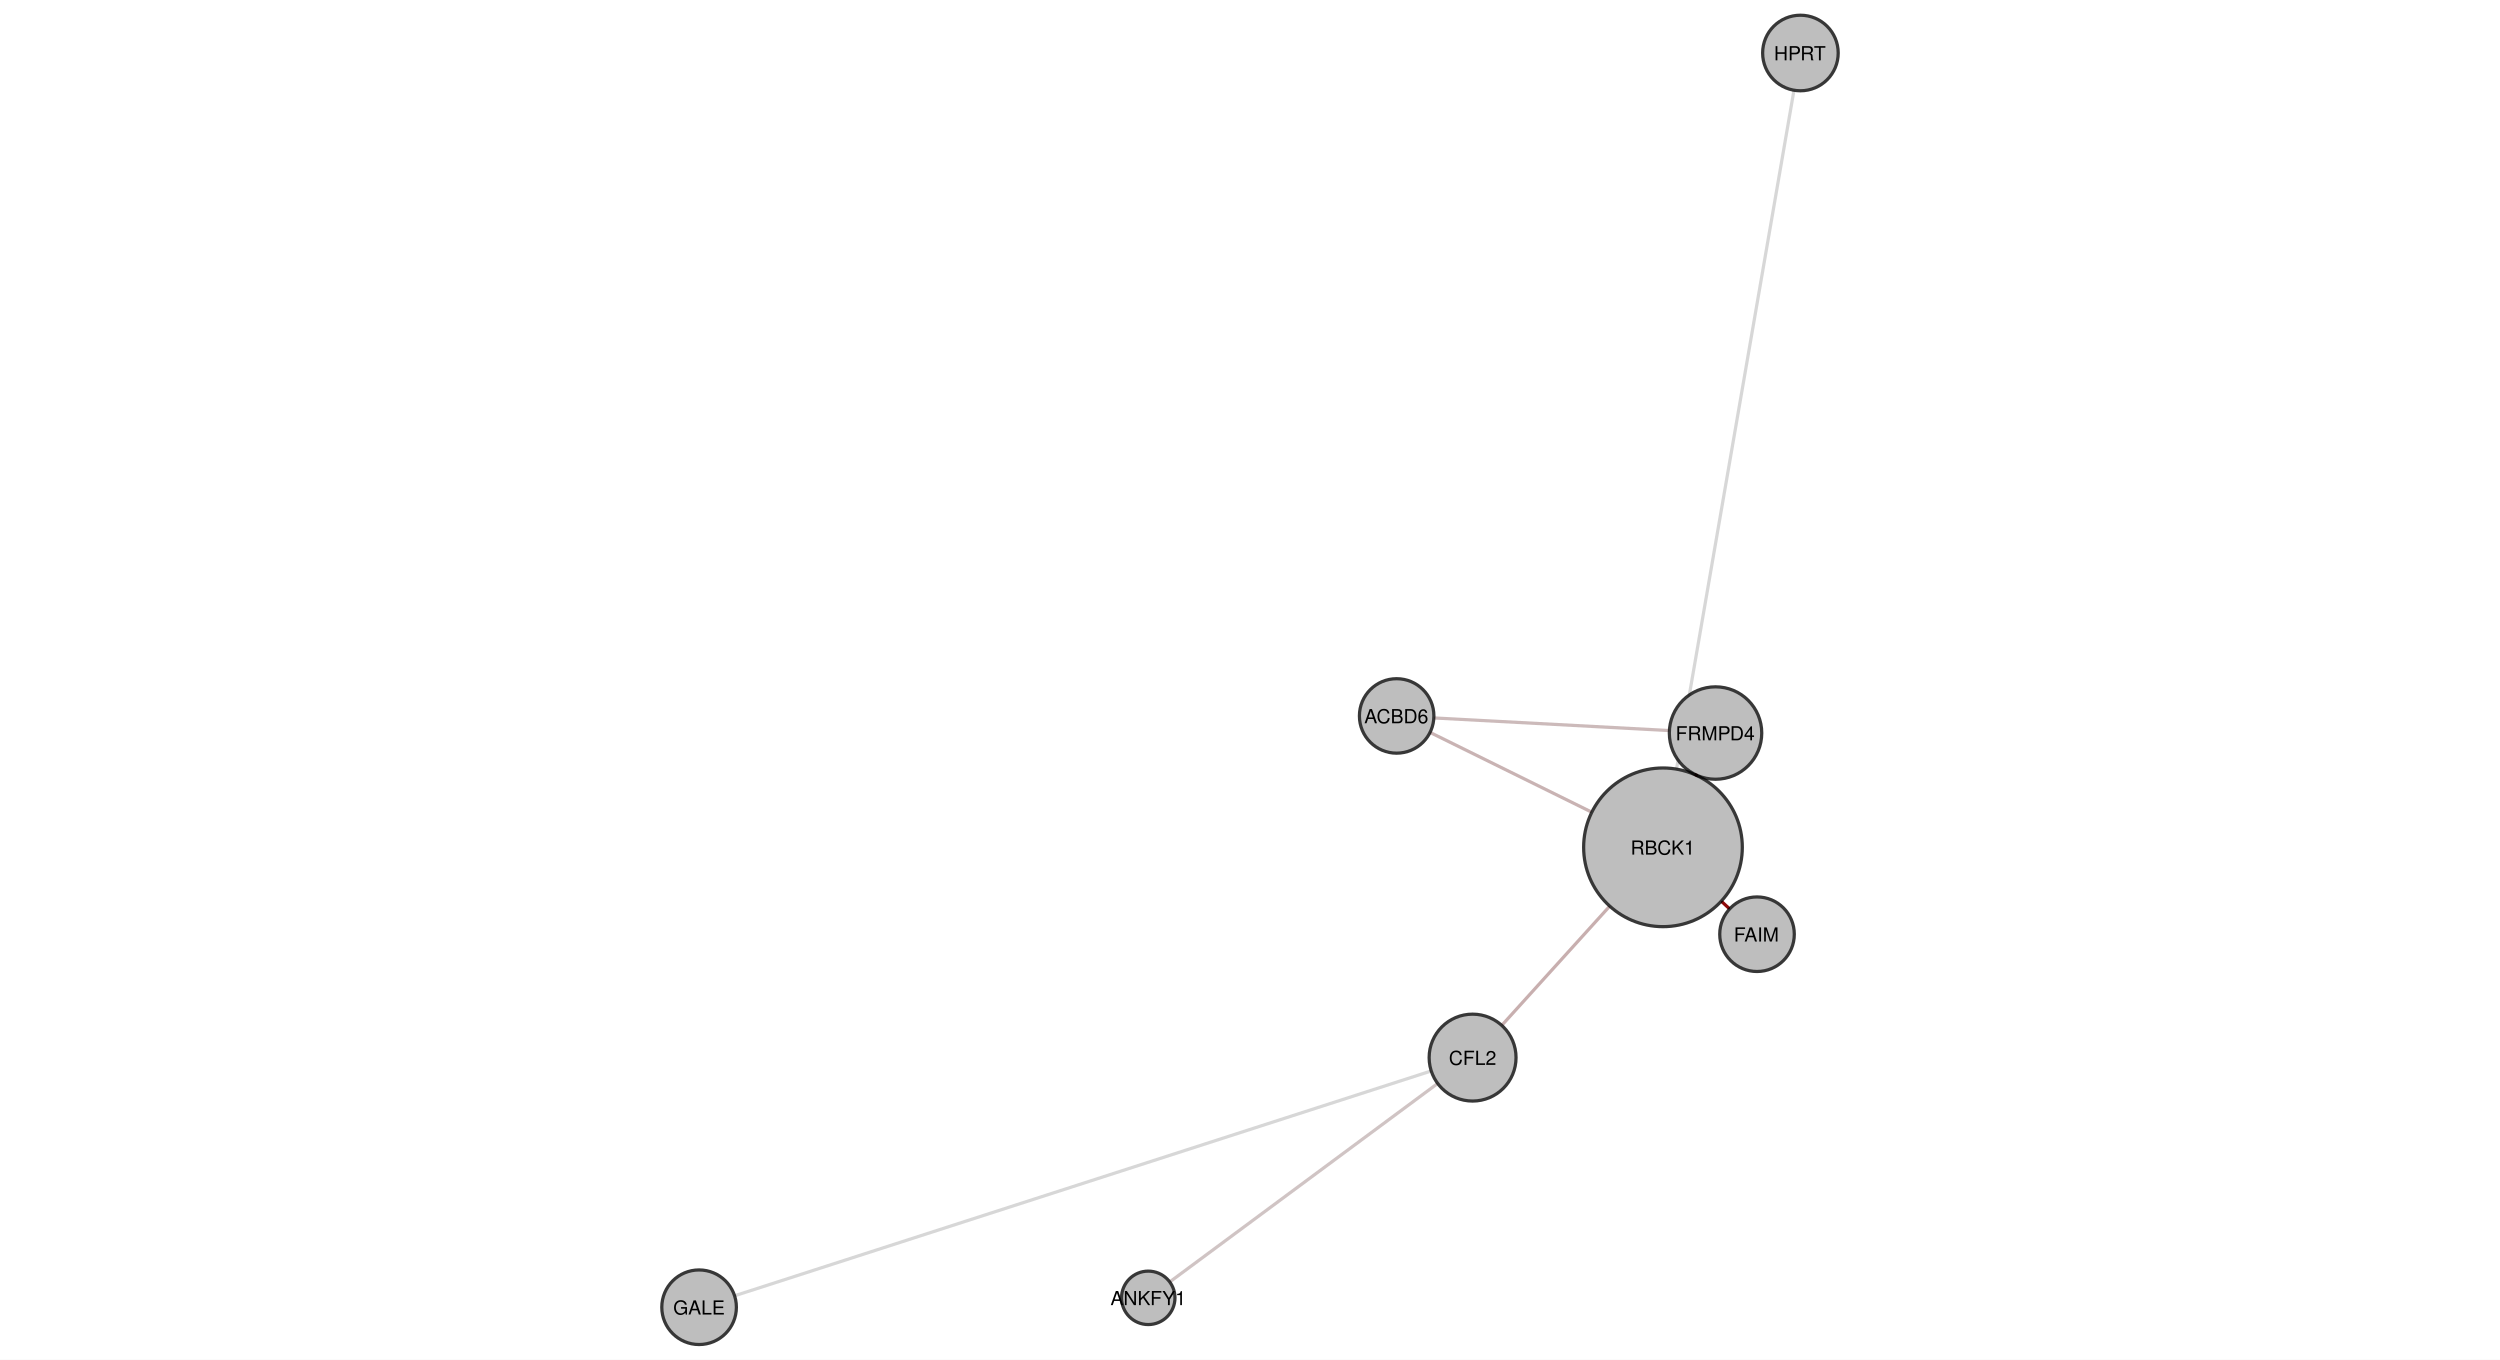
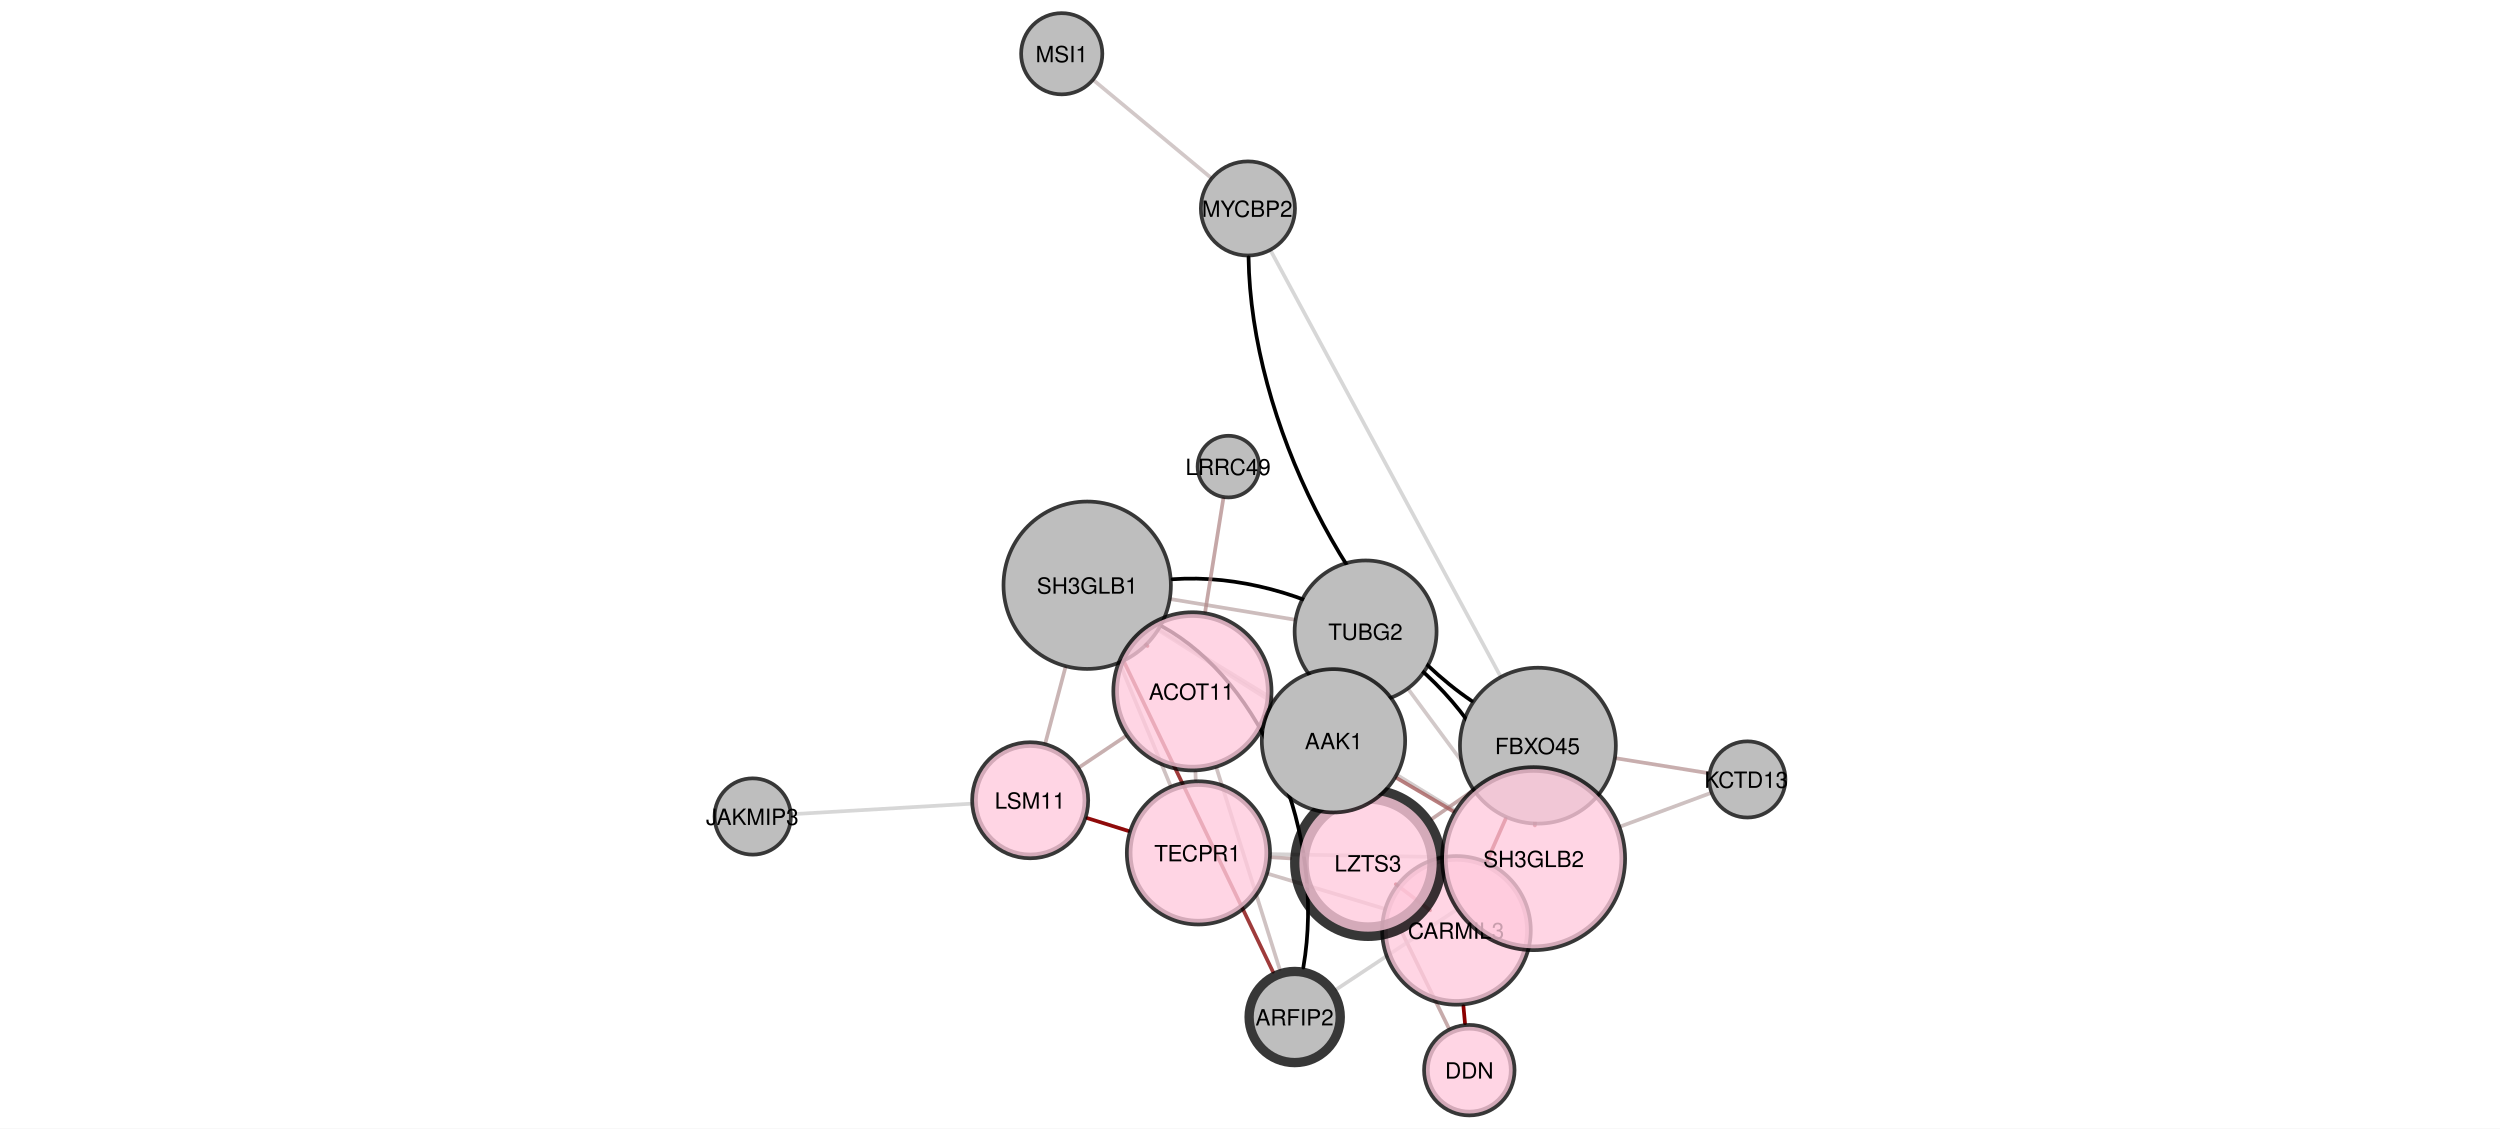
- <svg xmlns="http://www.w3.org/2000/svg" version="1.1" baseProfile="full" x="0px" y="0px" width="877px" height="477px" viewBox="0 0 877 477">
+ <svg xmlns="http://www.w3.org/2000/svg" version="1.1" baseProfile="full" x="0px" y="0px" width="1513px" height="683px" viewBox="0 0 1513 683">
  <g stroke-linejoin="miter" stroke-dashoffset="0" stroke-dasharray="none" stroke-width="1" stroke-miterlimit="10" stroke-linecap="square">
    <g fill-opacity="1" fill-rule="nonzero" stroke="none" fill="#ffffff">
-       <path d="M 0 0 L 877 0 L 877 477 L 0 477 L 0 0 z" />
-     </g>
-     <g transform="matrix(0.5679813, 0, 0, 0.5679813, 510.9637, 304.5908)">
+       <path d="M 0 0 L 1513 0 L 1513 683 L 0 683 L 0 0 z" />
+     </g>
+     <g transform="matrix(1.130138, 0, 0, 1.130138, 779.8334, 431.1724)">
+       <g stroke-linejoin="round" stroke-width="2" stroke-linecap="round" fill="none" stroke-opacity="1" stroke="#000000">
+         <path d="M -21.416 -243.698 C -20.265 -156.3 33.249 -49.937 98.112 -6.127" />
+       </g>
+     </g>
+     <g transform="matrix(1.130138, 0, 0, 1.130138, 779.8334, 431.1724)">
+       <g stroke-linejoin="round" stroke-width="2" stroke-linecap="round" fill="none" stroke-opacity="0.647" stroke="#b9aaaa">
+         <path d="M -41.912 -286.636 L -103.981 -338.207" />
+       </g>
+     </g>
+     <g transform="matrix(1.130138, 0, 0, 1.130138, 779.8334, 431.1724)">
      <g stroke-linejoin="round" stroke-width="2" stroke-linecap="round" fill="none" stroke-opacity="0.608" stroke="#bebebe">
-         <path d="M 136.01 -62.211 L 208.223 -479.558" />
-       </g>
-     </g>
-     <g transform="matrix(0.5679813, 0, 0, 0.5679813, 510.9637, 304.5908)">
+         <path d="M 113.227 -19.815 L -9.317 -246.84" />
+       </g>
+     </g>
+     <g transform="matrix(1.130138, 0, 0, 1.130138, 779.8334, 431.1724)">
+       <g stroke-linejoin="round" stroke-width="2" stroke-linecap="round" fill="none" stroke-opacity="0.957" stroke="#911515">
+         <path d="M -75.568 -35.591 L -82.009 -42.085" />
+       </g>
+     </g>
+     <g transform="matrix(1.130138, 0, 0, 1.130138, 779.8334, 431.1724)">
+       <g stroke-linejoin="round" stroke-width="2" stroke-linecap="round" fill="none" stroke-opacity="0.675" stroke="#b59d9d">
+         <path d="M -62.633 -60.622 L 2.787 -49.766" />
+       </g>
+     </g>
+     <g transform="matrix(1.130138, 0, 0, 1.130138, 779.8334, 431.1724)">
+       <g stroke-linejoin="round" stroke-width="2" stroke-linecap="round" fill="none" stroke-opacity="0.639" stroke="#bab0b0">
+         <path d="M -68.761 -44.192 L 88.583 52.179" />
+       </g>
+     </g>
+     <g transform="matrix(1.130138, 0, 0, 1.130138, 779.8334, 431.1724)">
+       <g stroke-linejoin="round" stroke-width="2" stroke-linecap="round" fill="none" stroke-opacity="0.914" stroke="#962929">
+         <path d="M -87.987 -26.826 L -8.37 138.852" />
+       </g>
+     </g>
+     <g transform="matrix(1.130138, 0, 0, 1.130138, 779.8334, 431.1724)">
+       <g stroke-linejoin="round" stroke-width="2" stroke-linecap="round" fill="none" stroke-opacity="0.694" stroke="#b39494">
+         <path d="M -119.575 -23.836 L -130.144 16.026" />
+       </g>
+     </g>
+     <g transform="matrix(1.130138, 0, 0, 1.130138, 779.8334, 431.1724)">
+       <g stroke-linejoin="round" stroke-width="2" stroke-linecap="round" fill="none" stroke-opacity="0.663" stroke="#b7a3a3">
+         <path d="M -90.247 -25.814 L -63.359 38.878" />
+       </g>
+     </g>
+     <g transform="matrix(1.130138, 0, 0, 1.130138, 779.8334, 431.1724)">
+       <g stroke-linejoin="round" stroke-width="2" stroke-linecap="round" fill="none" stroke-opacity="0.639" stroke="#bab0b0">
+         <path d="M -69.094 -43.656 L -9.24 -5.854" />
+       </g>
+     </g>
+     <g transform="matrix(1.130138, 0, 0, 1.130138, 779.8334, 431.1724)">
+       <g stroke-linejoin="round" stroke-width="2" stroke-linecap="round" fill="none" stroke-opacity="1" stroke="#000000">
+         <path d="M 111.678 32.272 C 85.305 -29.839 7.489 -76.225 -62.128 -71.333" />
+       </g>
+     </g>
+     <g transform="matrix(1.130138, 0, 0, 1.130138, 779.8334, 431.1724)">
+       <g stroke-linejoin="round" stroke-width="2" stroke-linecap="round" fill="none" stroke-opacity="1" stroke="#000000">
+         <path d="M 7.899 136.596 C 20.28 65.465 -13.557 -16.311 -67.679 -46.055" />
+       </g>
+     </g>
+     <g transform="matrix(1.130138, 0, 0, 1.130138, 779.8334, 431.1724)">
+       <g stroke-linejoin="round" stroke-width="2" stroke-linecap="round" fill="none" stroke-opacity="0.663" stroke="#b7a3a3">
+         <path d="M -38.491 30.061 L -4.776 137.433" />
+       </g>
+     </g>
+     <g transform="matrix(1.130138, 0, 0, 1.130138, 779.8334, 431.1724)">
+       <g stroke-linejoin="round" stroke-width="2" stroke-linecap="round" fill="none" stroke-opacity="0.706" stroke="#b18f8f">
+         <path d="M -87.476 12.861 L -111.739 29.149" />
+       </g>
+     </g>
+     <g transform="matrix(1.130138, 0, 0, 1.130138, 779.8334, 431.1724)">
+       <g stroke-linejoin="round" stroke-width="2" stroke-linecap="round" fill="none" stroke-opacity="0.671" stroke="#b6a0a0">
+         <path d="M -49.867 32.022 L -49.723 35.892" />
+       </g>
+     </g>
+     <g transform="matrix(1.130138, 0, 0, 1.130138, 779.8334, 431.1724)">
+       <g stroke-linejoin="round" stroke-width="2" stroke-linecap="round" fill="none" stroke-opacity="0.871" stroke="#9c3e3e">
+         <path d="M -10.565 3.039 L -13.108 2.148" />
+       </g>
+     </g>
+     <g transform="matrix(1.130138, 0, 0, 1.130138, 779.8334, 431.1724)">
+       <g stroke-linejoin="round" stroke-width="2" stroke-linecap="round" fill="none" stroke-opacity="0.725" stroke="#af8686">
+         <path d="M -34.959 -114.376 L -44.618 -54.111" />
+       </g>
+     </g>
+     <g transform="matrix(1.130138, 0, 0, 1.130138, 779.8334, 431.1724)">
+       <g stroke-linejoin="round" stroke-width="2" stroke-linecap="round" fill="none" stroke-opacity="0.984" stroke="#8d0707">
+         <path d="M -107.758 56.595 L -85.806 63.461" />
+       </g>
+     </g>
+     <g transform="matrix(1.130138, 0, 0, 1.130138, 779.8334, 431.1724)">
      <g stroke-linejoin="round" stroke-width="2" stroke-linecap="round" fill="none" stroke-opacity="0.608" stroke="#bebebe">
-         <path d="M -444.965 263.735 L -16.593 125.483" />
-       </g>
-     </g>
-     <g transform="matrix(0.5679813, 0, 0, 0.5679813, 510.9637, 304.5908)">
-       <g stroke-linejoin="round" stroke-width="2" stroke-linecap="round" fill="none" stroke-opacity="0.698" stroke="#b29292">
-         <path d="M 82.645 -35.063 L -15.488 -83.472" />
-       </g>
-     </g>
-     <g transform="matrix(0.5679813, 0, 0, 0.5679813, 510.9637, 304.5908)">
-       <g stroke-linejoin="round" stroke-width="2" stroke-linecap="round" fill="none" stroke-opacity="0.706" stroke="#b18e8e">
-         <path d="M 93.927 24.122 L 28.576 96.301" />
-       </g>
-     </g>
-     <g transform="matrix(0.5679813, 0, 0, 0.5679813, 510.9637, 304.5908)">
+         <path d="M -170.375 48.895 L -265.556 54.462" />
+       </g>
+     </g>
+     <g transform="matrix(1.130138, 0, 0, 1.130138, 779.8334, 431.1724)">
+       <g stroke-linejoin="round" stroke-width="2" stroke-linecap="round" fill="none" stroke-opacity="0.663" stroke="#b7a3a3">
+         <path d="M -10.583 86.522 L 50.836 104.971" />
+       </g>
+     </g>
+     <g transform="matrix(1.130138, 0, 0, 1.130138, 779.8334, 431.1724)">
+       <g stroke-linejoin="round" stroke-width="2" stroke-linecap="round" fill="none" stroke-opacity="0.698" stroke="#b29393">
+         <path d="M -8.99 77.557 L 0.893 78.149" />
+       </g>
+     </g>
+     <g transform="matrix(1.130138, 0, 0, 1.130138, 779.8334, 431.1724)">
+       <g stroke-linejoin="round" stroke-width="2" stroke-linecap="round" fill="none" stroke-opacity="0.624" stroke="#bcb6b6">
+         <path d="M 81.228 77.434 L -8.925 75.882" />
+       </g>
+     </g>
+     <g transform="matrix(1.130138, 0, 0, 1.130138, 779.8334, 431.1724)">
      <g stroke-linejoin="round" stroke-width="2" stroke-linecap="round" fill="none" stroke-opacity="1" stroke="#8b0000">
-         <path d="M 148.379 -58.369 L 147.607 -56.69" />
-       </g>
-     </g>
-     <g transform="matrix(0.5679813, 0, 0, 0.5679813, 510.9637, 304.5908)">
-       <g stroke-linejoin="round" stroke-width="2" stroke-linecap="round" fill="none" stroke-opacity="0.988" stroke="#8d0707">
-         <path d="M 167.923 24.425 L 164.207 20.991" />
-       </g>
-     </g>
-     <g transform="matrix(0.5679813, 0, 0, 0.5679813, 510.9637, 304.5908)">
-       <g stroke-linejoin="round" stroke-width="2" stroke-linecap="round" fill="none" stroke-opacity="0.659" stroke="#b7a6a6">
-         <path d="M -176.363 254.896 L -12.471 133.501" />
-       </g>
-     </g>
-     <g transform="matrix(0.5679813, 0, 0, 0.5679813, 510.9637, 304.5908)">
-       <g stroke-linejoin="round" stroke-width="2" stroke-linecap="round" fill="none" stroke-opacity="0.682" stroke="#b49a9a">
-         <path d="M -13.047 -92.802 L 130.455 -85.107" />
-       </g>
-     </g>
-     <g transform="matrix(0.5679813, 0, 0, 0.5679813, 510.9637, 304.5908)">
-       <g stroke-linejoin="round" stroke-width="4" stroke-linecap="round" fill="none" stroke-opacity="0.784" stroke="#000000">
-         <path d="M 234.707 -503.536 C 234.707 -491.201 224.707 -481.202 212.372 -481.202 C 200.037 -481.202 190.037 -491.201 190.037 -503.536 C 190.037 -515.871 200.037 -525.871 212.372 -525.871 C 224.707 -525.871 234.707 -515.871 234.707 -503.536 z" />
-       </g>
-     </g>
-     <g transform="matrix(0.5679813, 0, 0, 0.5679813, 510.9637, 304.5908)">
-       <g fill-opacity="1" fill-rule="nonzero" stroke="none" fill="#bebebe">
-         <path d="M 234.707 -503.536 C 234.707 -491.201 224.707 -481.202 212.372 -481.202 C 200.037 -481.202 190.037 -491.201 190.037 -503.536 C 190.037 -515.871 200.037 -525.871 212.372 -525.871 C 224.707 -525.871 234.707 -515.871 234.707 -503.536 z" />
-       </g>
-     </g>
-     <g transform="matrix(0.5679813, 0, 0, 0.5679813, 622.3102, 21.15749)">
-       <text fill-opacity="1" font-style="normal" font-family="Helvetica" font-weight="normal" stroke="none" fill="#000000" font-size="12" x="0" y="0">HPRT</text>
-     </g>
-     <g transform="matrix(0.5679813, 0, 0, 0.5679813, 510.9637, 304.5908)">
-       <g stroke-linejoin="round" stroke-width="4" stroke-linecap="round" fill="none" stroke-opacity="0.784" stroke="#000000">
-         <path d="M -445.803 271.116 C -445.803 283.285 -455.668 293.149 -467.836 293.149 C -480.004 293.149 -489.869 283.285 -489.869 271.116 C -489.869 258.948 -480.004 249.083 -467.836 249.083 C -455.668 249.083 -445.803 258.948 -445.803 271.116 z" />
-       </g>
-     </g>
-     <g transform="matrix(0.5679813, 0, 0, 0.5679813, 510.9637, 304.5908)">
-       <g fill-opacity="1" fill-rule="nonzero" stroke="none" fill="#bebebe">
-         <path d="M -445.803 271.116 C -445.803 283.285 -455.668 293.149 -467.836 293.149 C -480.004 293.149 -489.869 283.285 -489.869 271.116 C -489.869 258.948 -480.004 249.083 -467.836 249.083 C -455.668 249.083 -445.803 258.948 -445.803 271.116 z" />
-       </g>
-     </g>
-     <g transform="matrix(0.5679813, 0, 0, 0.5679813, 236.1495, 461.1456)">
-       <text fill-opacity="1" font-style="normal" font-family="Helvetica" font-weight="normal" stroke="none" fill="#000000" font-size="12" x="0" y="0">GALE</text>
-     </g>
-     <g transform="matrix(0.5679813, 0, 0, 0.5679813, 510.9637, 304.5908)">
-       <g stroke-linejoin="round" stroke-width="4" stroke-linecap="round" fill="none" stroke-opacity="0.784" stroke="#000000">
-         <path d="M 175.486 -12.943 C 175.486 13.566 153.995 35.057 127.486 35.057 C 100.976 35.057 79.486 13.566 79.486 -12.943 C 79.486 -39.453 100.976 -60.943 127.486 -60.943 C 153.995 -60.943 175.486 -39.453 175.486 -12.943 z" />
-       </g>
-     </g>
-     <g transform="matrix(0.5679813, 0, 0, 0.5679813, 510.9637, 304.5908)">
-       <g fill-opacity="1" fill-rule="nonzero" stroke="none" fill="#bebebe">
-         <path d="M 175.486 -12.943 C 175.486 13.566 153.995 35.057 127.486 35.057 C 100.976 35.057 79.486 13.566 79.486 -12.943 C 79.486 -39.453 100.976 -60.943 127.486 -60.943 C 153.995 -60.943 175.486 -39.453 175.486 -12.943 z" />
-       </g>
-     </g>
-     <g transform="matrix(0.5679813, 0, 0, 0.5679813, 572.0097, 299.8051)">
-       <text fill-opacity="1" font-style="normal" font-family="Helvetica" font-weight="normal" stroke="none" fill="#000000" font-size="12" x="0" y="0">RBCK1</text>
-     </g>
-     <g transform="matrix(0.5679813, 0, 0, 0.5679813, 510.9637, 304.5908)">
-       <g stroke-linejoin="round" stroke-width="4" stroke-linecap="round" fill="none" stroke-opacity="0.784" stroke="#000000">
-         <path d="M -174.926 265.312 C -174.926 273.872 -181.865 280.812 -190.426 280.812 C -198.986 280.812 -205.926 273.872 -205.926 265.312 C -205.926 256.751 -198.986 249.812 -190.426 249.812 C -181.865 249.812 -174.926 256.751 -174.926 265.312 z" />
-       </g>
-     </g>
-     <g transform="matrix(0.5679813, 0, 0, 0.5679813, 510.9637, 304.5908)">
-       <g fill-opacity="1" fill-rule="nonzero" stroke="none" fill="#bebebe">
-         <path d="M -174.926 265.312 C -174.926 273.872 -181.865 280.812 -190.426 280.812 C -198.986 280.812 -205.926 273.872 -205.926 265.312 C -205.926 256.751 -198.986 249.812 -190.426 249.812 C -181.865 249.812 -174.926 256.751 -174.926 265.312 z" />
-       </g>
-     </g>
-     <g transform="matrix(0.5679813, 0, 0, 0.5679813, 389.5482, 457.8488)">
-       <text fill-opacity="1" font-style="normal" font-family="Helvetica" font-weight="normal" stroke="none" fill="#000000" font-size="12" x="0" y="0">ANKFY1</text>
-     </g>
-     <g transform="matrix(0.5679813, 0, 0, 0.5679813, 510.9637, 304.5908)">
-       <g stroke-linejoin="round" stroke-width="4" stroke-linecap="round" fill="none" stroke-opacity="0.784" stroke="#000000">
-         <path d="M 187.487 -83.525 C 187.487 -68.316 175.158 -55.988 159.95 -55.988 C 144.741 -55.988 132.413 -68.316 132.413 -83.525 C 132.413 -98.733 144.741 -111.062 159.95 -111.062 C 175.158 -111.062 187.487 -98.733 187.487 -83.525 z" />
-       </g>
-     </g>
-     <g transform="matrix(0.5679813, 0, 0, 0.5679813, 510.9637, 304.5908)">
-       <g fill-opacity="1" fill-rule="nonzero" stroke="none" fill="#bebebe">
-         <path d="M 187.487 -83.525 C 187.487 -68.316 175.158 -55.988 159.95 -55.988 C 144.741 -55.988 132.413 -68.316 132.413 -83.525 C 132.413 -98.733 144.741 -111.062 159.95 -111.062 C 175.158 -111.062 187.487 -98.733 187.487 -83.525 z" />
-       </g>
-     </g>
-     <g transform="matrix(0.5679813, 0, 0, 0.5679813, 587.8011, 259.7162)">
-       <text fill-opacity="1" font-style="normal" font-family="Helvetica" font-weight="normal" stroke="none" fill="#000000" font-size="12" x="0" y="0">FRMPD4</text>
-     </g>
-     <g transform="matrix(0.5679813, 0, 0, 0.5679813, 510.9637, 304.5908)">
-       <g stroke-linejoin="round" stroke-width="4" stroke-linecap="round" fill="none" stroke-opacity="0.784" stroke="#000000">
-         <path d="M 207.59 40.73 C 207.59 52.893 197.73 62.753 185.567 62.753 C 173.404 62.753 163.543 52.893 163.543 40.73 C 163.543 28.567 173.404 18.706 185.567 18.706 C 197.73 18.706 207.59 28.567 207.59 40.73 z" />
-       </g>
-     </g>
-     <g transform="matrix(0.5679813, 0, 0, 0.5679813, 510.9637, 304.5908)">
-       <g fill-opacity="1" fill-rule="nonzero" stroke="none" fill="#bebebe">
-         <path d="M 207.59 40.73 C 207.59 52.893 197.73 62.753 185.567 62.753 C 173.404 62.753 163.543 52.893 163.543 40.73 C 163.543 28.567 173.404 18.706 185.567 18.706 C 197.73 18.706 207.59 28.567 207.59 40.73 z" />
-       </g>
-     </g>
-     <g transform="matrix(0.5679813, 0, 0, 0.5679813, 608.2218, 330.2905)">
-       <text fill-opacity="1" font-style="normal" font-family="Helvetica" font-weight="normal" stroke="none" fill="#000000" font-size="12" x="0" y="0">FAIM</text>
-     </g>
-     <g transform="matrix(0.5679813, 0, 0, 0.5679813, 510.9637, 304.5908)">
-       <g stroke-linejoin="round" stroke-width="4" stroke-linecap="round" fill="none" stroke-opacity="0.784" stroke="#000000">
-         <path d="M -15.012 -94.087 C -15.012 -81.94 -24.86 -72.093 -37.007 -72.093 C -49.155 -72.093 -59.002 -81.94 -59.002 -94.087 C -59.002 -106.235 -49.155 -116.082 -37.007 -116.082 C -24.86 -116.082 -15.012 -106.235 -15.012 -94.087 z" />
-       </g>
-     </g>
-     <g transform="matrix(0.5679813, 0, 0, 0.5679813, 510.9637, 304.5908)">
-       <g fill-opacity="1" fill-rule="nonzero" stroke="none" fill="#bebebe">
-         <path d="M -15.012 -94.087 C -15.012 -81.94 -24.86 -72.093 -37.007 -72.093 C -49.155 -72.093 -59.002 -81.94 -59.002 -94.087 C -59.002 -106.235 -49.155 -116.082 -37.007 -116.082 C -24.86 -116.082 -15.012 -106.235 -15.012 -94.087 z" />
-       </g>
-     </g>
-     <g transform="matrix(0.5679813, 0, 0, 0.5679813, 478.5808, 253.7168)">
-       <text fill-opacity="1" font-style="normal" font-family="Helvetica" font-weight="normal" stroke="none" fill="#000000" font-size="12" x="0" y="0">ACBD6</text>
-     </g>
-     <g transform="matrix(0.5679813, 0, 0, 0.5679813, 510.9637, 304.5908)">
-       <g stroke-linejoin="round" stroke-width="4" stroke-linecap="round" fill="none" stroke-opacity="0.784" stroke="#000000">
-         <path d="M 35.728 116.934 C 35.728 131.201 24.162 142.767 9.895 142.767 C -4.372 142.767 -15.938 131.201 -15.938 116.934 C -15.938 102.667 -4.372 91.101 9.895 91.101 C 24.162 91.101 35.728 102.667 35.728 116.934 z" />
-       </g>
-     </g>
-     <g transform="matrix(0.5679813, 0, 0, 0.5679813, 510.9637, 304.5908)">
-       <g fill-opacity="1" fill-rule="nonzero" stroke="none" fill="#bebebe">
-         <path d="M 35.728 116.934 C 35.728 131.201 24.162 142.767 9.895 142.767 C -4.372 142.767 -15.938 131.201 -15.938 116.934 C -15.938 102.667 -4.372 91.101 9.895 91.101 C 24.162 91.101 35.728 102.667 35.728 116.934 z" />
-       </g>
-     </g>
-     <g transform="matrix(0.5679813, 0, 0, 0.5679813, 508.2505, 373.5731)">
-       <text fill-opacity="1" font-style="normal" font-family="Helvetica" font-weight="normal" stroke="none" fill="#000000" font-size="12" x="0" y="0">CFL2</text>
+         <path d="M 94.483 166.447 L 93.645 157.334" />
+       </g>
+     </g>
+     <g transform="matrix(1.130138, 0, 0, 1.130138, 779.8334, 431.1724)">
+       <g stroke-linejoin="round" stroke-width="2" stroke-linecap="round" fill="none" stroke-opacity="0.714" stroke="#b08a8a">
+         <path d="M 85.714 168.904 L 60.905 118.154" />
+       </g>
+     </g>
+     <g transform="matrix(1.130138, 0, 0, 1.130138, 779.8334, 431.1724)">
+       <g stroke-linejoin="round" stroke-width="2" stroke-linecap="round" fill="none" stroke-opacity="0.667" stroke="#b6a2a2">
+         <path d="M 178.104 60.918 L 225.618 43.308" />
+       </g>
+     </g>
+     <g transform="matrix(1.130138, 0, 0, 1.130138, 779.8334, 431.1724)">
+       <g stroke-linejoin="round" stroke-width="2" stroke-linecap="round" fill="none" stroke-opacity="0.71" stroke="#b18d8d">
+         <path d="M 175.718 24.595 L 224.557 32.468" />
+       </g>
+     </g>
+     <g transform="matrix(1.130138, 0, 0, 1.130138, 779.8334, 431.1724)">
+       <g stroke-linejoin="round" stroke-width="2" stroke-linecap="round" fill="none" stroke-opacity="0.969" stroke="#8f1010">
+         <path d="M 116.284 56.896 L 106.371 79.378" />
+       </g>
+     </g>
+     <g transform="matrix(1.130138, 0, 0, 1.130138, 779.8334, 431.1724)">
+       <g stroke-linejoin="round" stroke-width="2" stroke-linecap="round" fill="none" stroke-opacity="0.722" stroke="#af8888">
+         <path d="M 98.368 42.088 L 76.917 56.911" />
+       </g>
+     </g>
+     <g transform="matrix(1.130138, 0, 0, 1.130138, 779.8334, 431.1724)">
+       <g stroke-linejoin="round" stroke-width="2" stroke-linecap="round" fill="none" stroke-opacity="0.918" stroke="#962727">
+         <path d="M 133.125 28.331 L 131.899 60.498" />
+       </g>
+     </g>
+     <g transform="matrix(1.130138, 0, 0, 1.130138, 779.8334, 431.1724)">
+       <g stroke-linejoin="round" stroke-width="2" stroke-linecap="round" fill="none" stroke-opacity="0.996" stroke="#8b0101">
+         <path d="M 57.456 91.985 L 75.781 105.945" />
+       </g>
+     </g>
+     <g transform="matrix(1.130138, 0, 0, 1.130138, 779.8334, 431.1724)">
+       <g stroke-linejoin="round" stroke-width="2" stroke-linecap="round" fill="none" stroke-opacity="0.702" stroke="#b29090">
+         <path d="M 41.672 -4.384 L 42.129 38.897" />
+       </g>
+     </g>
+     <g transform="matrix(1.130138, 0, 0, 1.130138, 779.8334, 431.1724)">
+       <g stroke-linejoin="round" stroke-width="2" stroke-linecap="round" fill="none" stroke-opacity="0.655" stroke="#b8a8a8">
+         <path d="M 81.238 79.62 L 84.305 79.538" />
+       </g>
+     </g>
+     <g transform="matrix(1.130138, 0, 0, 1.130138, 779.8334, 431.1724)">
+       <g stroke-linejoin="round" stroke-width="2" stroke-linecap="round" fill="none" stroke-opacity="0.616" stroke="#bdbaba">
+         <path d="M 89.546 105.921 L 25.711 148.237" />
+       </g>
+     </g>
+     <g transform="matrix(1.130138, 0, 0, 1.130138, 779.8334, 431.1724)">
+       <g stroke-linejoin="round" stroke-width="2" stroke-linecap="round" fill="none" stroke-opacity="0.647" stroke="#b9abab">
+         <path d="M 64.447 -12.022 L 101.496 38.089" />
+       </g>
+     </g>
+     <g transform="matrix(1.130138, 0, 0, 1.130138, 779.8334, 431.1724)">
+       <g stroke-linejoin="round" stroke-width="2" stroke-linecap="round" fill="none" stroke-opacity="0.894" stroke="#993434">
+         <path d="M 30.267 -5.963 L 35.158 -22.609" />
+       </g>
+     </g>
+     <g transform="matrix(1.130138, 0, 0, 1.130138, 779.8334, 431.1724)">
+       <g stroke-linejoin="round" stroke-width="2" stroke-linecap="round" fill="none" stroke-opacity="0.804" stroke="#a55f5f">
+         <path d="M 88.138 52.919 L 57.989 35.162" />
+       </g>
+     </g>
+     <g transform="matrix(1.130138, 0, 0, 1.130138, 779.8334, 431.1724)">
+       <g stroke-linejoin="round" stroke-width="4" stroke-linecap="round" fill="none" stroke-opacity="0.784" stroke="#000000">
+         <path d="M 2.437 -269.894 C 2.437 -256.529 -8.397 -245.695 -21.761 -245.695 C -35.126 -245.695 -45.96 -256.529 -45.96 -269.894 C -45.96 -283.258 -35.126 -294.092 -21.761 -294.092 C -8.397 -294.092 2.437 -283.258 2.437 -269.894 z" />
+       </g>
+     </g>
+     <g transform="matrix(1.130138, 0, 0, 1.130138, 779.8334, 431.1724)">
+       <g fill-opacity="1" fill-rule="nonzero" stroke="none" fill="#bebebe">
+         <path d="M 2.437 -269.894 C 2.437 -256.529 -8.397 -245.695 -21.761 -245.695 C -35.126 -245.695 -45.96 -256.529 -45.96 -269.894 C -45.96 -283.258 -35.126 -294.092 -21.761 -294.092 C -8.397 -294.092 2.437 -283.258 2.437 -269.894 z" />
+       </g>
+     </g>
+     <g transform="matrix(1.130138, 0, 0, 1.130138, 727.3551, 131.2607)">
+       <text fill-opacity="1" font-style="normal" font-family="Helvetica" font-weight="normal" stroke="none" fill="#000000" font-size="12" x="0" y="0">MYCBP2</text>
+     </g>
+     <g transform="matrix(1.130138, 0, 0, 1.130138, 779.8334, 431.1724)">
+       <g stroke-linejoin="round" stroke-width="4" stroke-linecap="round" fill="none" stroke-opacity="0.784" stroke="#000000">
+         <path d="M -64.015 -68.122 C -64.015 -43.923 -83.632 -24.305 -107.832 -24.305 C -132.031 -24.305 -151.648 -43.923 -151.648 -68.122 C -151.648 -92.321 -132.031 -111.939 -107.832 -111.939 C -83.632 -111.939 -64.015 -92.321 -64.015 -68.122 z" />
+       </g>
+     </g>
+     <g transform="matrix(1.130138, 0, 0, 1.130138, 779.8334, 431.1724)">
+       <g fill-opacity="1" fill-rule="nonzero" stroke="none" fill="#bebebe">
+         <path d="M -64.015 -68.122 C -64.015 -43.923 -83.632 -24.305 -107.832 -24.305 C -132.031 -24.305 -151.648 -43.923 -151.648 -68.122 C -151.648 -92.321 -132.031 -111.939 -107.832 -111.939 C -83.632 -111.939 -64.015 -92.321 -64.015 -68.122 z" />
+       </g>
+     </g>
+     <g transform="matrix(1.130138, 0, 0, 1.130138, 627.4383, 359.2905)">
+       <text fill-opacity="1" font-style="normal" font-family="Helvetica" font-weight="normal" stroke="none" fill="#000000" font-size="12" x="0" y="0">SH3GLB1</text>
+     </g>
+     <g transform="matrix(1.130138, 0, 0, 1.130138, 779.8334, 431.1724)">
+       <g stroke-linejoin="round" stroke-width="4" stroke-linecap="round" fill="none" stroke-opacity="0.784" stroke="#000000">
+         <path d="M -10.125 -11.303 C -10.125 11.537 -28.64 30.052 -51.479 30.052 C -74.319 30.052 -92.834 11.537 -92.834 -11.303 C -92.834 -34.142 -74.319 -52.658 -51.479 -52.658 C -28.64 -52.658 -10.125 -34.142 -10.125 -11.303 z" />
+       </g>
+     </g>
+     <g transform="matrix(1.130138, 0, 0, 1.130138, 779.8334, 431.1724)">
+       <g fill-opacity="0.784" fill-rule="nonzero" stroke="none" fill="#ffc9dd">
+         <path d="M -10.125 -11.303 C -10.125 11.537 -28.64 30.052 -51.479 30.052 C -74.319 30.052 -92.834 11.537 -92.834 -11.303 C -92.834 -34.142 -74.319 -52.658 -51.479 -52.658 C -28.64 -52.658 -10.125 -34.142 -10.125 -11.303 z" />
+       </g>
+     </g>
+     <g transform="matrix(1.130138, 0, 0, 1.130138, 695.2761, 423.5042)">
+       <text fill-opacity="1" font-style="normal" font-family="Helvetica" font-weight="normal" stroke="none" fill="#000000" font-size="12" x="0" y="0">ACOT11</text>
+     </g>
+     <g transform="matrix(1.130138, 0, 0, 1.130138, 779.8334, 431.1724)">
+       <g stroke-linejoin="round" stroke-width="4" stroke-linecap="round" fill="none" stroke-opacity="0.784" stroke="#000000">
+         <path d="M -108.296 47.022 C -108.296 63.628 -121.758 77.089 -138.363 77.089 C -154.968 77.089 -168.43 63.628 -168.43 47.022 C -168.43 30.417 -154.968 16.955 -138.363 16.955 C -121.758 16.955 -108.296 30.417 -108.296 47.022 z" />
+       </g>
+     </g>
+     <g transform="matrix(1.130138, 0, 0, 1.130138, 779.8334, 431.1724)">
+       <g fill-opacity="0.784" fill-rule="nonzero" stroke="none" fill="#ffc9dd">
+         <path d="M -108.296 47.022 C -108.296 63.628 -121.758 77.089 -138.363 77.089 C -154.968 77.089 -168.43 63.628 -168.43 47.022 C -168.43 30.417 -154.968 16.955 -138.363 16.955 C -121.758 16.955 -108.296 30.417 -108.296 47.022 z" />
+       </g>
+     </g>
+     <g transform="matrix(1.130138, 0, 0, 1.130138, 601.9792, 489.4194)">
+       <text fill-opacity="1" font-style="normal" font-family="Helvetica" font-weight="normal" stroke="none" fill="#000000" font-size="12" x="0" y="0">LSM11</text>
+     </g>
+     <g transform="matrix(1.130138, 0, 0, 1.130138, 779.8334, 431.1724)">
+       <g stroke-linejoin="round" stroke-width="4" stroke-linecap="round" fill="none" stroke-opacity="0.784" stroke="#000000">
+         <path d="M -10.92 75.205 C -10.92 95.828 -27.637 112.545 -48.26 112.545 C -68.882 112.545 -85.6 95.828 -85.6 75.205 C -85.6 54.583 -68.882 37.865 -48.26 37.865 C -27.637 37.865 -10.92 54.583 -10.92 75.205 z" />
+       </g>
+     </g>
+     <g transform="matrix(1.130138, 0, 0, 1.130138, 779.8334, 431.1724)">
+       <g fill-opacity="0.784" fill-rule="nonzero" stroke="none" fill="#ffc9dd">
+         <path d="M -10.92 75.205 C -10.92 95.828 -27.637 112.545 -48.26 112.545 C -68.882 112.545 -85.6 95.828 -85.6 75.205 C -85.6 54.583 -68.882 37.865 -48.26 37.865 C -27.637 37.865 -10.92 54.583 -10.92 75.205 z" />
+       </g>
+     </g>
+     <g transform="matrix(1.130138, 0, 0, 1.130138, 698.5406, 521.2701)">
+       <text fill-opacity="1" font-style="normal" font-family="Helvetica" font-weight="normal" stroke="none" fill="#000000" font-size="12" x="0" y="0">TECPR1</text>
+     </g>
+     <g transform="matrix(1.130138, 0, 0, 1.130138, 779.8334, 431.1724)">
+       <g stroke-linejoin="round" stroke-width="4" stroke-linecap="round" fill="none" stroke-opacity="0.784" stroke="#000000">
+         <path d="M -267.519 55.713 C -267.519 66.44 -276.215 75.136 -286.942 75.136 C -297.669 75.136 -306.365 66.44 -306.365 55.713 C -306.365 44.986 -297.669 36.29 -286.942 36.29 C -276.215 36.29 -267.519 44.986 -267.519 55.713 z" />
+       </g>
+     </g>
+     <g transform="matrix(1.130138, 0, 0, 1.130138, 779.8334, 431.1724)">
+       <g fill-opacity="1" fill-rule="nonzero" stroke="none" fill="#bebebe">
+         <path d="M -267.519 55.713 C -267.519 66.44 -276.215 75.136 -286.942 75.136 C -297.669 75.136 -306.365 66.44 -306.365 55.713 C -306.365 44.986 -297.669 36.29 -286.942 36.29 C -276.215 36.29 -267.519 44.986 -267.519 55.713 z" />
+       </g>
+     </g>
+     <g transform="matrix(1.130138, 0, 0, 1.130138, 427.2871, 499.2411)">
+       <text fill-opacity="1" font-style="normal" font-family="Helvetica" font-weight="normal" stroke="none" fill="#000000" font-size="12" x="0" y="0">JAKMIP3</text>
+     </g>
+     <g transform="matrix(1.130138, 0, 0, 1.130138, 779.8334, 431.1724)">
+       <g stroke-linejoin="round" stroke-width="4" stroke-linecap="round" fill="none" stroke-opacity="0.784" stroke="#000000">
+         <path d="M -100.732 -352.739 C -100.732 -341.285 -110.017 -332 -121.471 -332 C -132.925 -332 -142.21 -341.285 -142.21 -352.739 C -142.21 -364.193 -132.925 -373.478 -121.471 -373.478 C -110.017 -373.478 -100.732 -364.193 -100.732 -352.739 z" />
+       </g>
+     </g>
+     <g transform="matrix(1.130138, 0, 0, 1.130138, 779.8334, 431.1724)">
+       <g fill-opacity="1" fill-rule="nonzero" stroke="none" fill="#bebebe">
+         <path d="M -100.732 -352.739 C -100.732 -341.285 -110.017 -332 -121.471 -332 C -132.925 -332 -142.21 -341.285 -142.21 -352.739 C -142.21 -364.193 -132.925 -373.478 -121.471 -373.478 C -110.017 -373.478 -100.732 -364.193 -100.732 -352.739 z" />
+       </g>
+     </g>
+     <g transform="matrix(1.130138, 0, 0, 1.130138, 626.7278, 37.6339)">
+       <text fill-opacity="1" font-style="normal" font-family="Helvetica" font-weight="normal" stroke="none" fill="#000000" font-size="12" x="0" y="0">MSI1</text>
+     </g>
+     <g transform="matrix(1.130138, 0, 0, 1.130138, 779.8334, 431.1724)">
+       <g stroke-linejoin="round" stroke-width="4" stroke-linecap="round" fill="none" stroke-opacity="0.784" stroke="#000000">
+         <path d="M -16.689 -131.656 C -16.689 -123.095 -23.629 -116.156 -32.189 -116.156 C -40.749 -116.156 -47.689 -123.095 -47.689 -131.656 C -47.689 -140.216 -40.749 -147.156 -32.189 -147.156 C -23.629 -147.156 -16.689 -140.216 -16.689 -131.656 z" />
+       </g>
+     </g>
+     <g transform="matrix(1.130138, 0, 0, 1.130138, 779.8334, 431.1724)">
+       <g fill-opacity="1" fill-rule="nonzero" stroke="none" fill="#bebebe">
+         <path d="M -16.689 -131.656 C -16.689 -123.095 -23.629 -116.156 -32.189 -116.156 C -40.749 -116.156 -47.689 -123.095 -47.689 -131.656 C -47.689 -140.216 -40.749 -147.156 -32.189 -147.156 C -23.629 -147.156 -16.689 -140.216 -16.689 -131.656 z" />
+       </g>
+     </g>
+     <g transform="matrix(1.130138, 0, 0, 1.130138, 717.4511, 287.4886)">
+       <text fill-opacity="1" font-style="normal" font-family="Helvetica" font-weight="normal" stroke="none" fill="#000000" font-size="12" x="0" y="0">LRRC49</text>
+     </g>
+     <g transform="matrix(1.130138, 0, 0, 1.130138, 779.8334, 431.1724)">
+       <g stroke-linejoin="round" stroke-width="4" stroke-linecap="round" fill="none" stroke-opacity="0.784" stroke="#000000">
+         <path d="M 120.014 191.563 C 120.014 204.389 109.617 214.785 96.792 214.785 C 83.966 214.785 73.569 204.389 73.569 191.563 C 73.569 178.738 83.966 168.341 96.792 168.341 C 109.617 168.341 120.014 178.738 120.014 191.563 z" />
+       </g>
+     </g>
+     <g transform="matrix(1.130138, 0, 0, 1.130138, 779.8334, 431.1724)">
+       <g fill-opacity="0.784" fill-rule="nonzero" stroke="none" fill="#ffc9dd">
+         <path d="M 120.014 191.563 C 120.014 204.389 109.617 214.785 96.792 214.785 C 83.966 214.785 73.569 204.389 73.569 191.563 C 73.569 178.738 83.966 168.341 96.792 168.341 C 109.617 168.341 120.014 178.738 120.014 191.563 z" />
+       </g>
+     </g>
+     <g transform="matrix(1.130138, 0, 0, 1.130138, 874.5305, 652.771)">
+       <text fill-opacity="1" font-style="normal" font-family="Helvetica" font-weight="normal" stroke="none" fill="#000000" font-size="12" x="0" y="0">DDN</text>
+     </g>
+     <g transform="matrix(1.130138, 0, 0, 1.130138, 779.8334, 431.1724)">
+       <g stroke-linejoin="round" stroke-width="4" stroke-linecap="round" fill="none" stroke-opacity="0.784" stroke="#000000">
+         <path d="M 265.072 35.873 C 265.072 46.584 256.389 55.267 245.678 55.267 C 234.967 55.267 226.284 46.584 226.284 35.873 C 226.284 25.162 234.967 16.479 245.678 16.479 C 256.389 16.479 265.072 25.162 265.072 35.873 z" />
+       </g>
+     </g>
+     <g transform="matrix(1.130138, 0, 0, 1.130138, 779.8334, 431.1724)">
+       <g fill-opacity="1" fill-rule="nonzero" stroke="none" fill="#bebebe">
+         <path d="M 265.072 35.873 C 265.072 46.584 256.389 55.267 245.678 55.267 C 234.967 55.267 226.284 46.584 226.284 35.873 C 226.284 25.162 234.967 16.479 245.678 16.479 C 256.389 16.479 265.072 25.162 265.072 35.873 z" />
+       </g>
+     </g>
+     <g transform="matrix(1.130138, 0, 0, 1.130138, 1031.483, 476.8196)">
+       <text fill-opacity="1" font-style="normal" font-family="Helvetica" font-weight="normal" stroke="none" fill="#000000" font-size="12" x="0" y="0">KCTD13</text>
+     </g>
+     <g transform="matrix(1.130138, 0, 0, 1.130138, 779.8334, 431.1724)">
+       <g stroke-linejoin="round" stroke-width="4" stroke-linecap="round" fill="none" stroke-opacity="0.784" stroke="#000000">
+         <path d="M 174.263 17.793 C 174.263 40.291 156.025 58.529 133.527 58.529 C 111.029 58.529 92.79 40.291 92.79 17.793 C 92.79 -4.705 111.029 -22.944 133.527 -22.944 C 156.025 -22.944 174.263 -4.705 174.263 17.793 z" />
+       </g>
+     </g>
+     <g transform="matrix(1.130138, 0, 0, 1.130138, 779.8334, 431.1724)">
+       <g fill-opacity="1" fill-rule="nonzero" stroke="none" fill="#bebebe">
+         <path d="M 174.263 17.793 C 174.263 40.291 156.025 58.529 133.527 58.529 C 111.029 58.529 92.79 40.291 92.79 17.793 C 92.79 -4.705 111.029 -22.944 133.527 -22.944 C 156.025 -22.944 174.263 -4.705 174.263 17.793 z" />
+       </g>
+     </g>
+     <g transform="matrix(1.130138, 0, 0, 1.130138, 904.7327, 456.3861)">
+       <text fill-opacity="1" font-style="normal" font-family="Helvetica" font-weight="normal" stroke="none" fill="#000000" font-size="12" x="0" y="0">FBXO45</text>
+     </g>
+     <g transform="matrix(1.130138, 0, 0, 1.130138, 779.8334, 431.1724)">
+       <g stroke-linejoin="round" stroke-width="4" stroke-linecap="round" fill="none" stroke-opacity="0.784" stroke="#000000">
+         <path d="M 128.708 116.708 C 128.708 138.135 111.337 155.506 89.91 155.506 C 68.482 155.506 51.112 138.135 51.112 116.708 C 51.112 95.28 68.482 77.91 89.91 77.91 C 111.337 77.91 128.708 95.28 128.708 116.708 z" />
+       </g>
+     </g>
+     <g transform="matrix(1.130138, 0, 0, 1.130138, 779.8334, 431.1724)">
+       <g fill-opacity="0.784" fill-rule="nonzero" stroke="none" fill="#ffc9dd">
+         <path d="M 128.708 116.708 C 128.708 138.135 111.337 155.506 89.91 155.506 C 68.482 155.506 51.112 138.135 51.112 116.708 C 51.112 95.28 68.482 77.91 89.91 77.91 C 111.337 77.91 128.708 95.28 128.708 116.708 z" />
+       </g>
+     </g>
+     <g transform="matrix(1.130138, 0, 0, 1.130138, 852.0527, 568.1737)">
+       <text fill-opacity="1" font-style="normal" font-family="Helvetica" font-weight="normal" stroke="none" fill="#000000" font-size="12" x="0" y="0">CARMIL3</text>
+     </g>
+     <g transform="matrix(1.130138, 0, 0, 1.130138, 779.8334, 431.1724)">
+       <g stroke-linejoin="round" stroke-width="10" stroke-linecap="round" fill="none" stroke-opacity="0.784" stroke="#000000">
+         <path d="M 79.32 80.645 C 79.32 100.942 62.866 117.396 42.569 117.396 C 22.272 117.396 5.818 100.942 5.818 80.645 C 5.818 60.348 22.272 43.895 42.569 43.895 C 62.866 43.895 79.32 60.348 79.32 80.645 z" />
+       </g>
+     </g>
+     <g transform="matrix(1.130138, 0, 0, 1.130138, 779.8334, 431.1724)">
+       <g fill-opacity="0.784" fill-rule="nonzero" stroke="none" fill="#ffc9dd">
+         <path d="M 79.32 80.645 C 79.32 100.942 62.866 117.396 42.569 117.396 C 22.272 117.396 5.818 100.942 5.818 80.645 C 5.818 60.348 22.272 43.895 42.569 43.895 C 62.866 43.895 79.32 60.348 79.32 80.645 z" />
+       </g>
+     </g>
+     <g transform="matrix(1.130138, 0, 0, 1.130138, 807.5931, 527.4182)">
+       <text fill-opacity="1" font-style="normal" font-family="Helvetica" font-weight="normal" stroke="none" fill="#000000" font-size="12" x="0" y="0">LZTS3</text>
+     </g>
+     <g transform="matrix(1.130138, 0, 0, 1.130138, 779.8334, 431.1724)">
+       <g stroke-linejoin="round" stroke-width="10" stroke-linecap="round" fill="none" stroke-opacity="0.784" stroke="#000000">
+         <path d="M 25.191 163.104 C 25.191 175.203 15.383 185.011 3.284 185.011 C -8.815 185.011 -18.623 175.203 -18.623 163.104 C -18.623 151.005 -8.815 141.197 3.284 141.197 C 15.383 141.197 25.191 151.005 25.191 163.104 z" />
+       </g>
+     </g>
+     <g transform="matrix(1.130138, 0, 0, 1.130138, 779.8334, 431.1724)">
+       <g fill-opacity="1" fill-rule="nonzero" stroke="none" fill="#bebebe">
+         <path d="M 25.191 163.104 C 25.191 175.203 15.383 185.011 3.284 185.011 C -8.815 185.011 -18.623 175.203 -18.623 163.104 C -18.623 151.005 -8.815 141.197 3.284 141.197 C 15.383 141.197 25.191 151.005 25.191 163.104 z" />
+       </g>
+     </g>
+     <g transform="matrix(1.130138, 0, 0, 1.130138, 759.8055, 620.608)">
+       <text fill-opacity="1" font-style="normal" font-family="Helvetica" font-weight="normal" stroke="none" fill="#000000" font-size="12" x="0" y="0">ARFIP2</text>
+     </g>
+     <g transform="matrix(1.130138, 0, 0, 1.130138, 779.8334, 431.1724)">
+       <g stroke-linejoin="round" stroke-width="4" stroke-linecap="round" fill="none" stroke-opacity="0.784" stroke="#000000">
+         <path d="M 78.262 -43.382 C 78.262 -22.947 61.696 -6.382 41.261 -6.382 C 20.826 -6.382 4.261 -22.947 4.261 -43.382 C 4.261 -63.817 20.826 -80.383 41.261 -80.383 C 61.696 -80.383 78.262 -63.817 78.262 -43.382 z" />
+       </g>
+     </g>
+     <g transform="matrix(1.130138, 0, 0, 1.130138, 779.8334, 431.1724)">
+       <g fill-opacity="1" fill-rule="nonzero" stroke="none" fill="#bebebe">
+         <path d="M 78.262 -43.382 C 78.262 -22.947 61.696 -6.382 41.261 -6.382 C 20.826 -6.382 4.261 -22.947 4.261 -43.382 C 4.261 -63.817 20.826 -80.383 41.261 -80.383 C 61.696 -80.383 78.262 -63.817 78.262 -43.382 z" />
+       </g>
+     </g>
+     <g transform="matrix(1.130138, 0, 0, 1.130138, 803.8571, 387.2502)">
+       <text fill-opacity="1" font-style="normal" font-family="Helvetica" font-weight="normal" stroke="none" fill="#000000" font-size="12" x="0" y="0">TUBG2</text>
+     </g>
+     <g transform="matrix(1.130138, 0, 0, 1.130138, 779.8334, 431.1724)">
+       <g stroke-linejoin="round" stroke-width="4" stroke-linecap="round" fill="none" stroke-opacity="0.784" stroke="#000000">
+         <path d="M 179.221 78.294 C 179.221 104.804 157.73 126.294 131.221 126.294 C 104.711 126.294 83.221 104.804 83.221 78.294 C 83.221 51.785 104.711 30.294 131.221 30.294 C 157.73 30.294 179.221 51.785 179.221 78.294 z" />
+       </g>
+     </g>
+     <g transform="matrix(1.130138, 0, 0, 1.130138, 779.8334, 431.1724)">
+       <g fill-opacity="0.784" fill-rule="nonzero" stroke="none" fill="#ffc9dd">
+         <path d="M 179.221 78.294 C 179.221 104.804 157.73 126.294 131.221 126.294 C 104.711 126.294 83.221 104.804 83.221 78.294 C 83.221 51.785 104.711 30.294 131.221 30.294 C 157.73 30.294 179.221 51.785 179.221 78.294 z" />
+       </g>
+     </g>
+     <g transform="matrix(1.130138, 0, 0, 1.130138, 897.6006, 524.7614)">
+       <text fill-opacity="1" font-style="normal" font-family="Helvetica" font-weight="normal" stroke="none" fill="#000000" font-size="12" x="0" y="0">SH3GLB2</text>
+     </g>
+     <g transform="matrix(1.130138, 0, 0, 1.130138, 779.8334, 431.1724)">
+       <g stroke-linejoin="round" stroke-width="4" stroke-linecap="round" fill="none" stroke-opacity="0.784" stroke="#000000">
+         <path d="M 61.438 15.175 C 61.438 35.82 44.702 52.557 24.056 52.557 C 3.411 52.557 -13.325 35.82 -13.325 15.175 C -13.325 -5.47 3.411 -22.206 24.056 -22.206 C 44.702 -22.206 61.438 -5.47 61.438 15.175 z" />
+       </g>
+     </g>
+     <g transform="matrix(1.130138, 0, 0, 1.130138, 779.8334, 431.1724)">
+       <g fill-opacity="1" fill-rule="nonzero" stroke="none" fill="#bebebe">
+         <path d="M 61.438 15.175 C 61.438 35.82 44.702 52.557 24.056 52.557 C 3.411 52.557 -13.325 35.82 -13.325 15.175 C -13.325 -5.47 3.411 -22.206 24.056 -22.206 C 44.702 -22.206 61.438 -5.47 61.438 15.175 z" />
+       </g>
+     </g>
+     <g transform="matrix(1.130138, 0, 0, 1.130138, 789.681, 453.428)">
+       <text fill-opacity="1" font-style="normal" font-family="Helvetica" font-weight="normal" stroke="none" fill="#000000" font-size="12" x="0" y="0">AAK1</text>
    </g>
  </g>
</svg>
